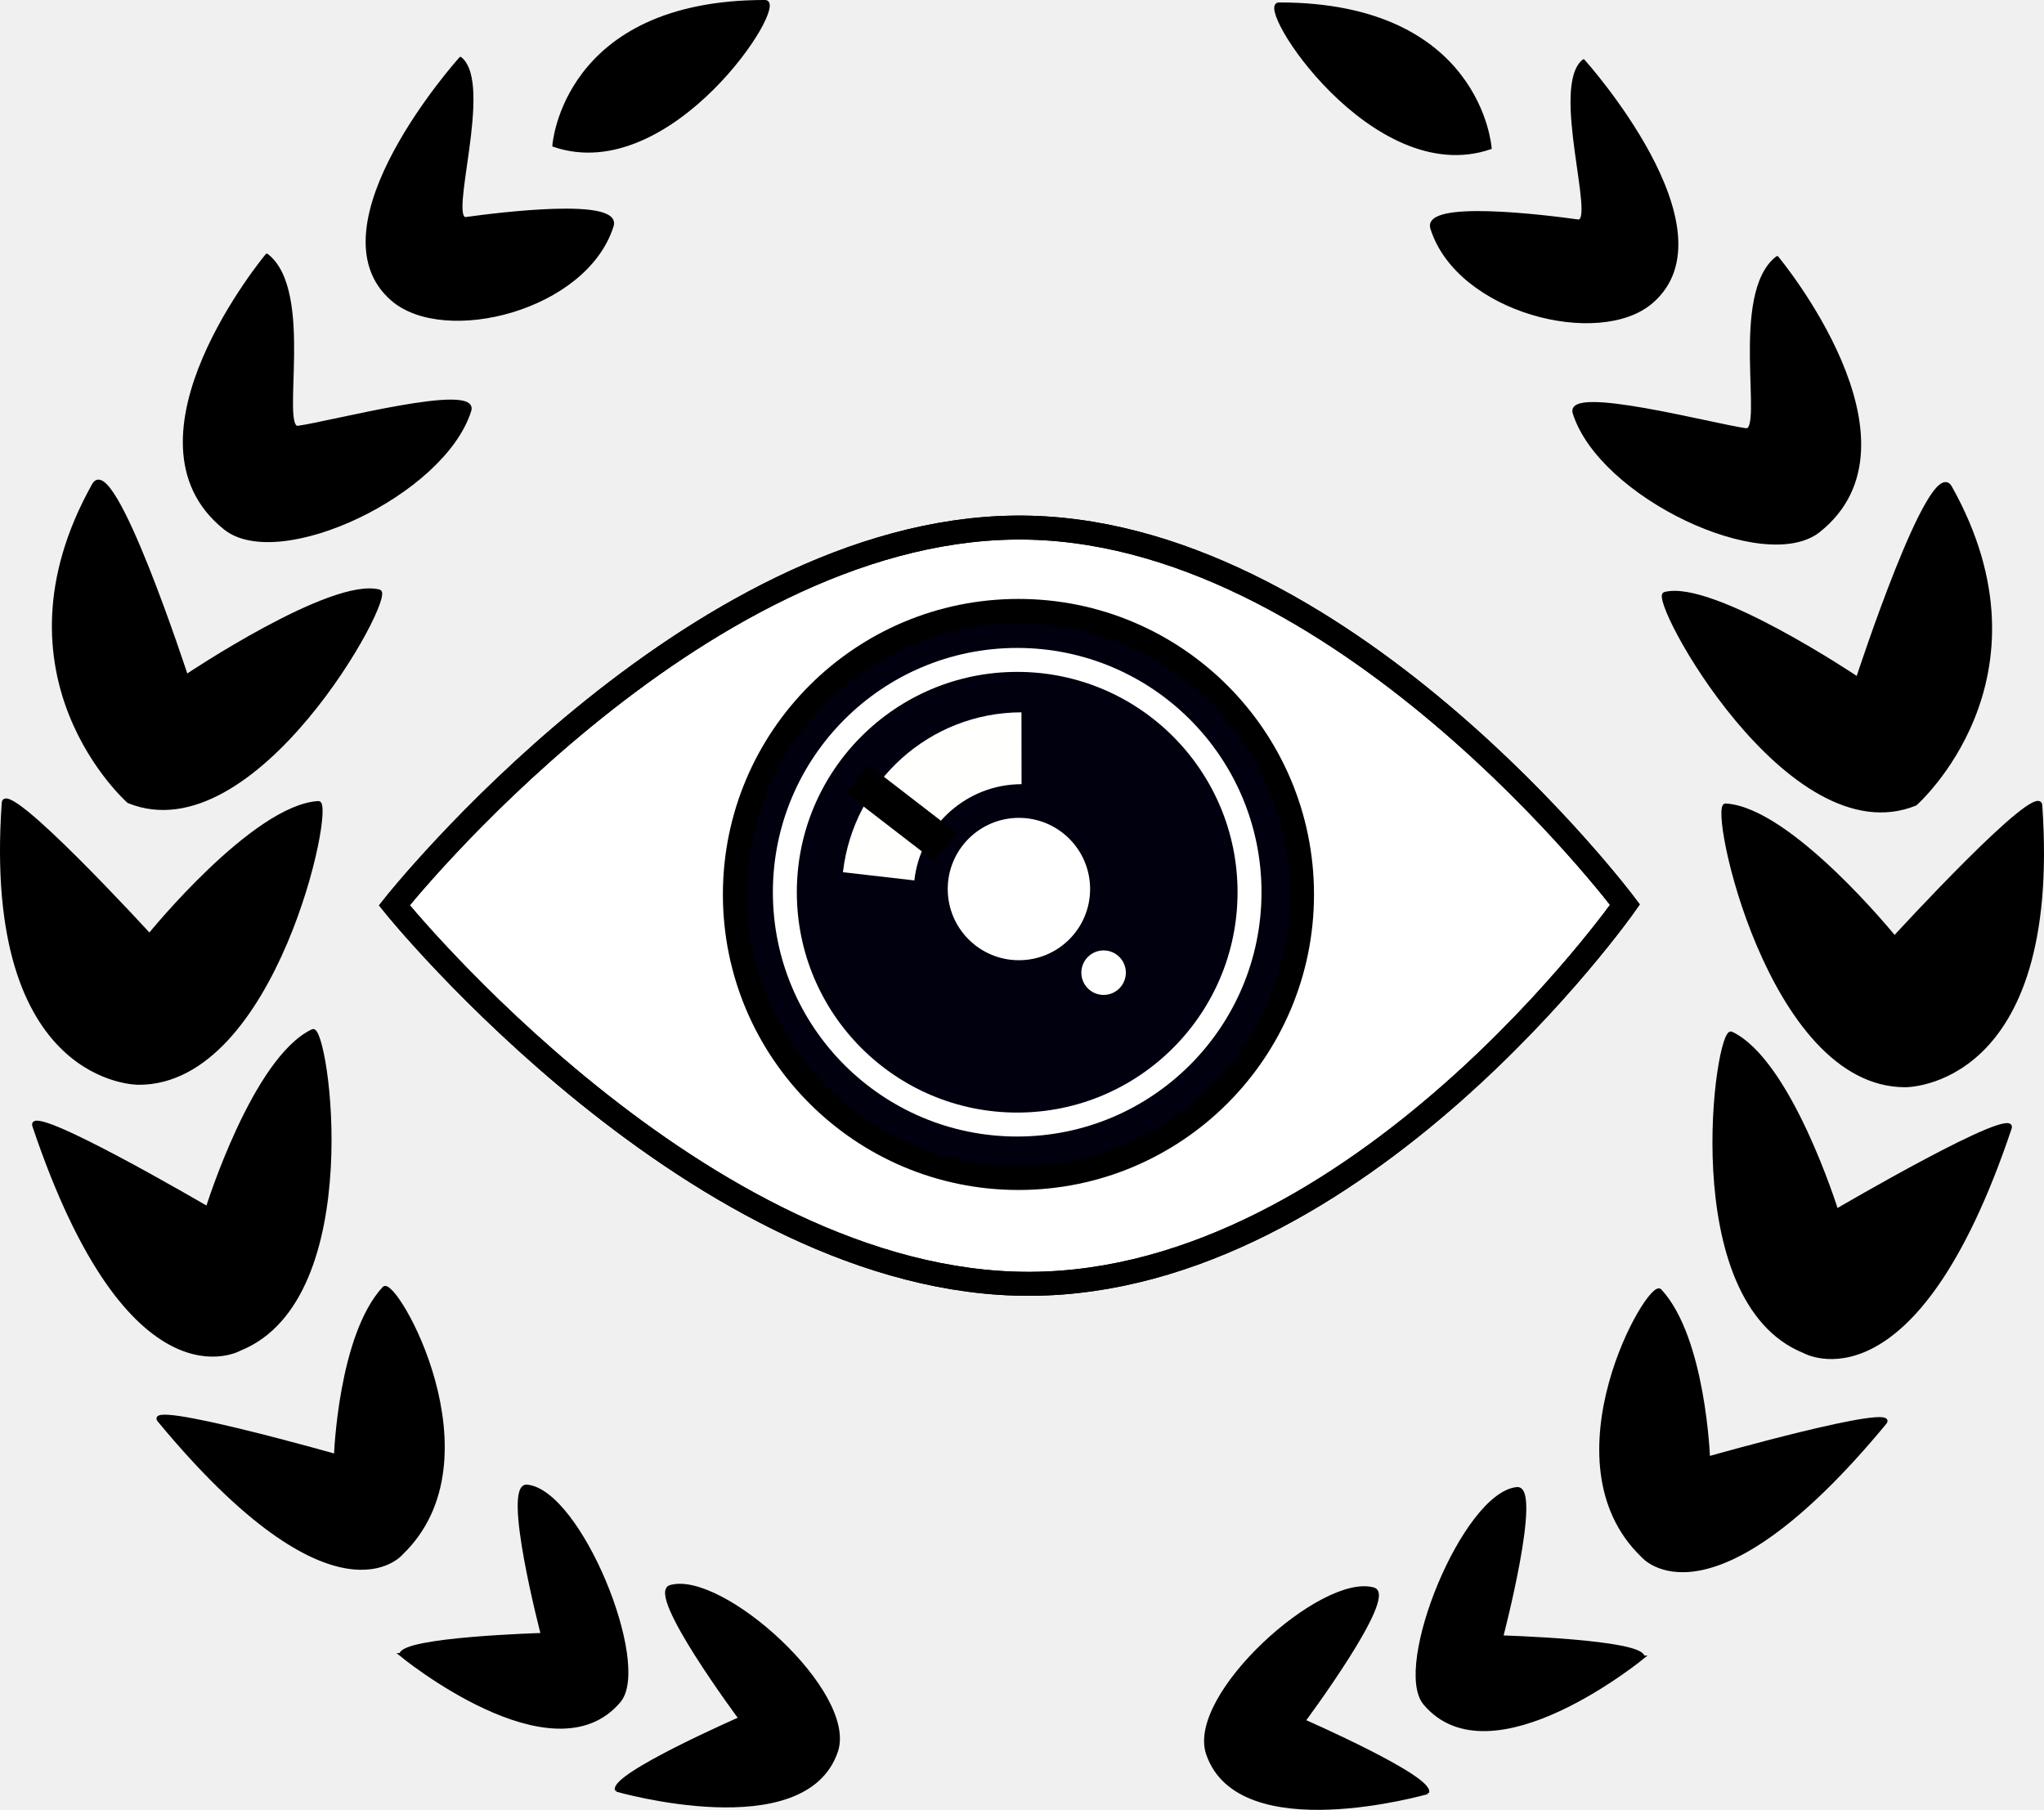
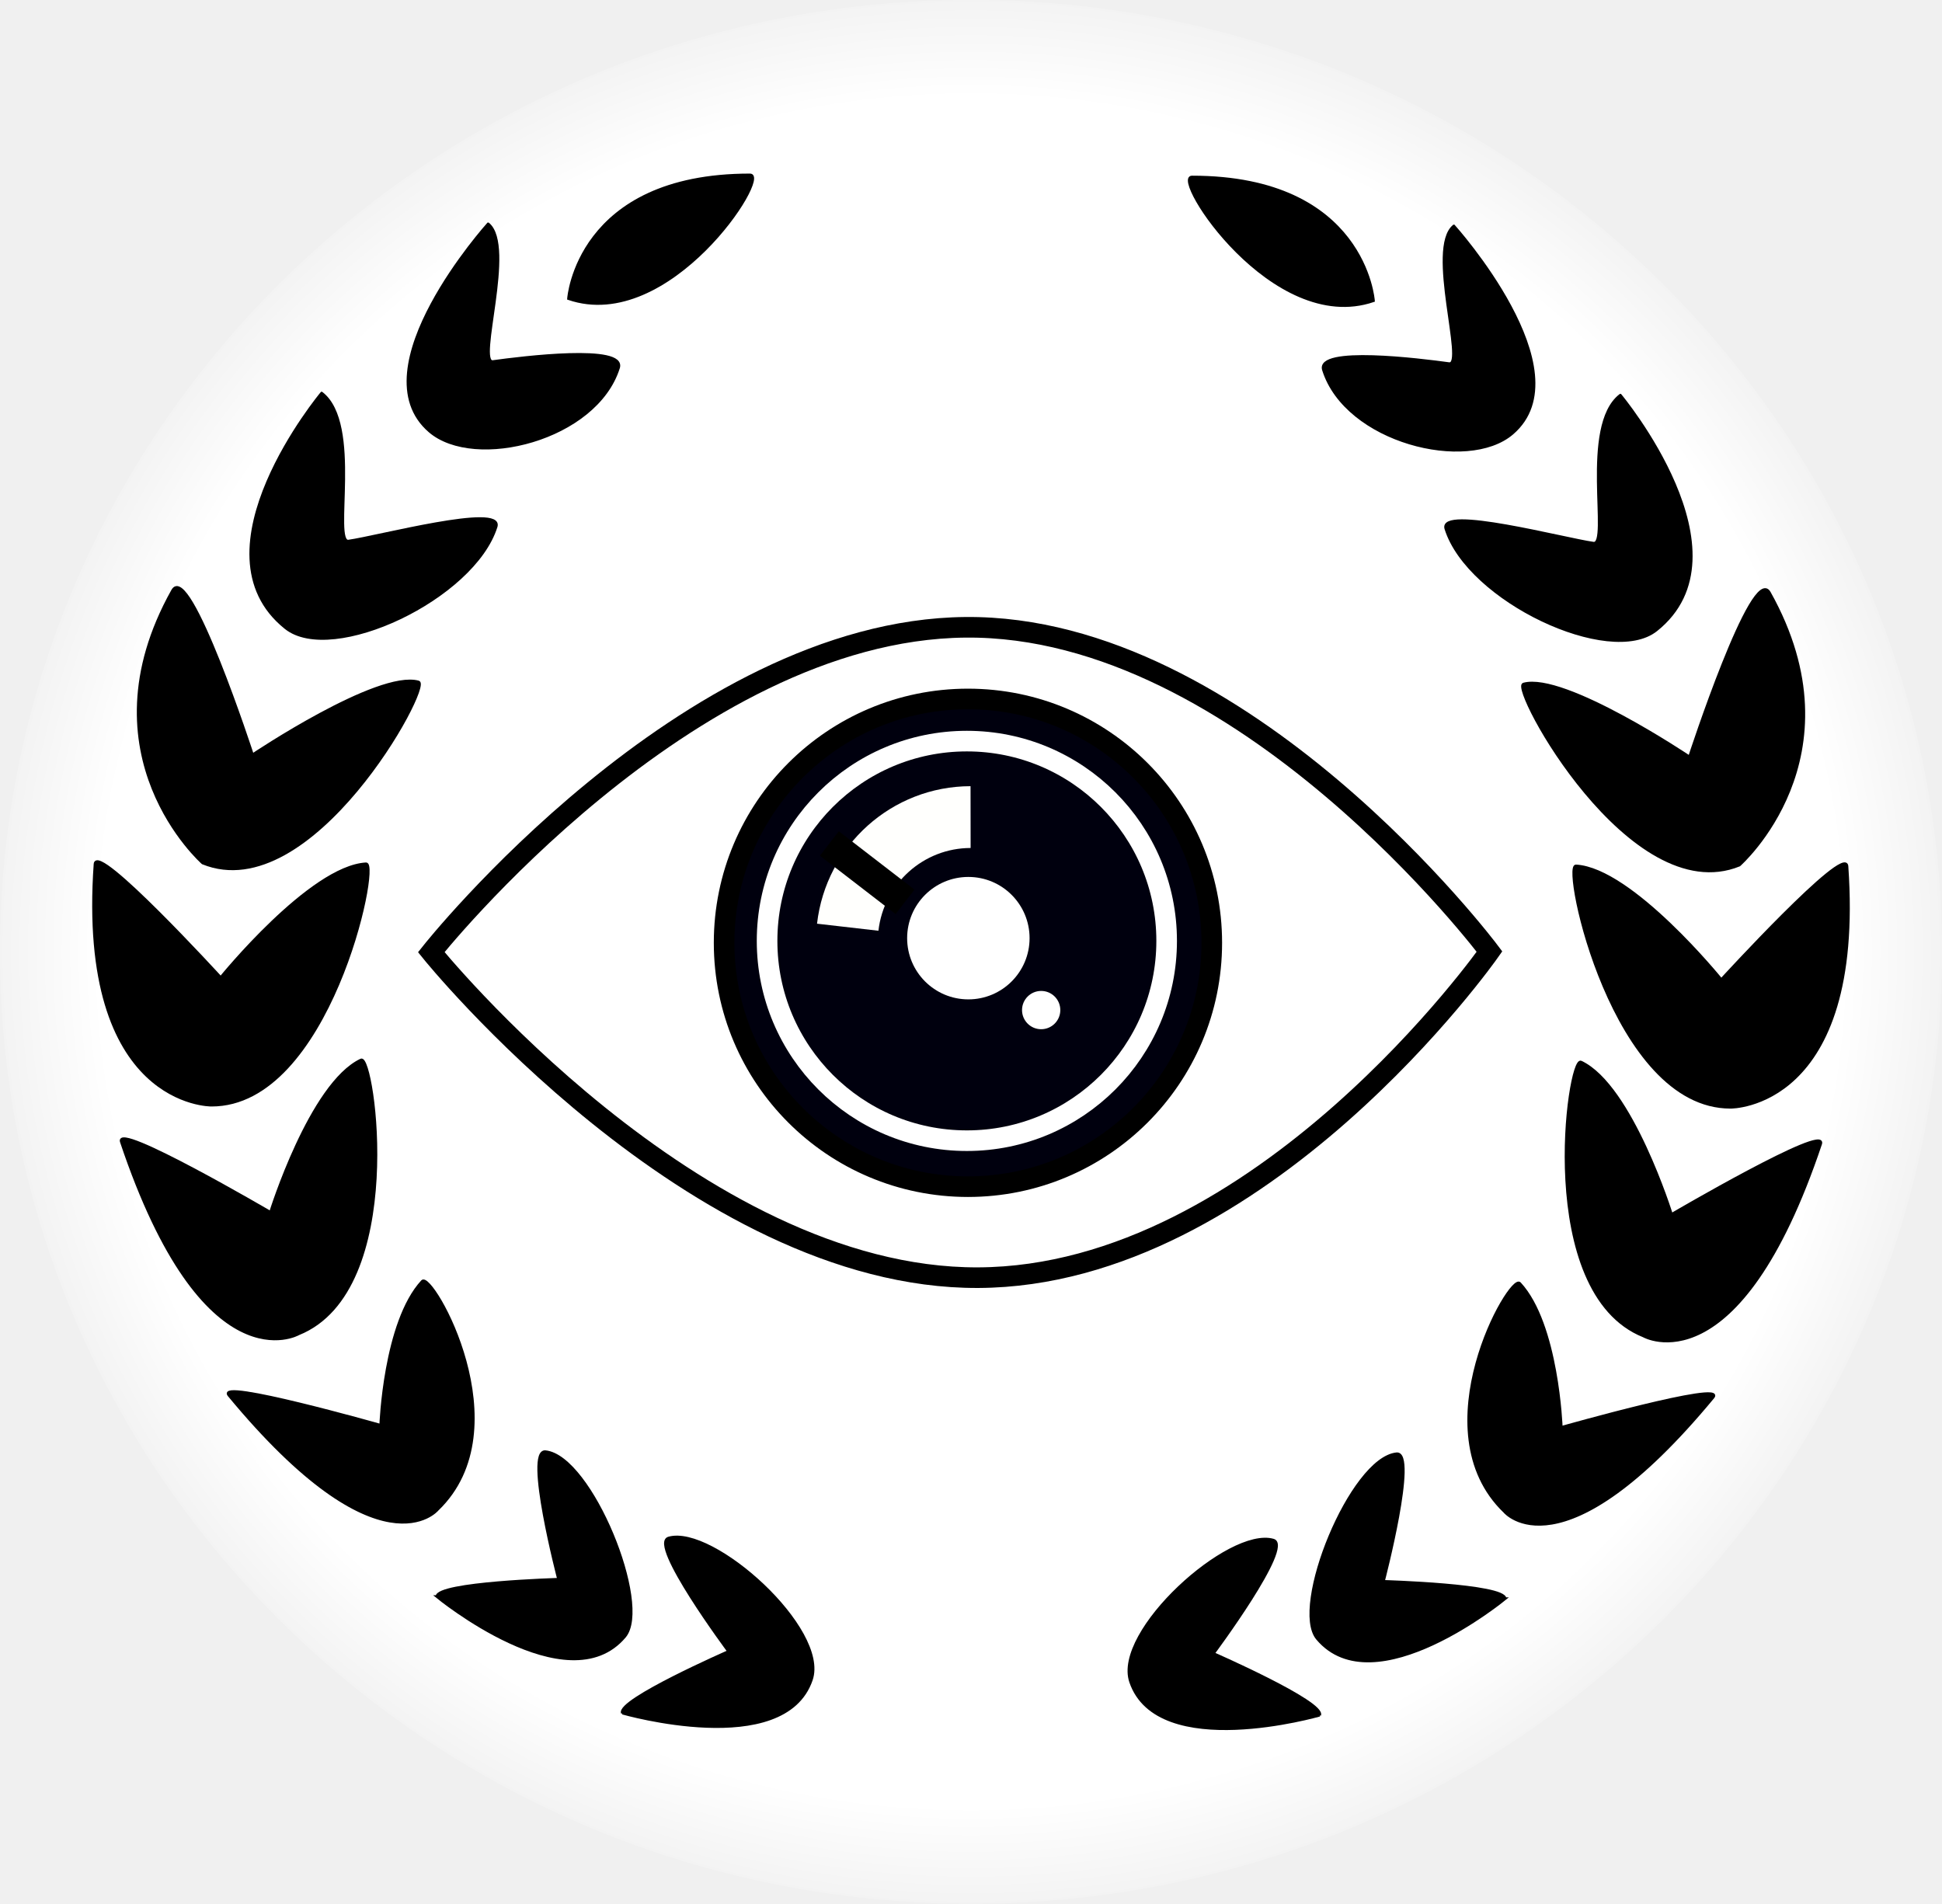
- <svg xmlns="http://www.w3.org/2000/svg" width="170.635mm" height="151.102mm" viewBox="0 0 170.635 151.102" version="1.1" id="svg8">
-   <defs id="defs2" />
-   <g id="layer3">
-     <path style="display:inline;fill:#ffffff;stroke:#000000;stroke-width:2;stroke-linecap:round;stroke-linejoin:miter;stroke-miterlimit:4;stroke-dasharray:none;stroke-opacity:1;fill-opacity:1" d="m 51.177,125.196 c 0,0 24.8,-31.277 51.858,-31.537 27.059,-0.26 50.881,31.481 50.881,31.481 0,0 -22.148,31.543 -49.644,31.657 C 76.777,156.911 51.177,125.196 51.177,125.196 Z" id="path1157-9" transform="translate(-18.26024,-49.61225)" />
+ <svg xmlns="http://www.w3.org/2000/svg" xmlns:xlink="http://www.w3.org/1999/xlink" width="188.537mm" height="184.806mm" viewBox="0 0 188.537 184.806" version="1.1" id="svg8">
+   <defs id="defs2">
+     <linearGradient id="linearGradient987">
+       <stop style="stop-color:#ffffff;stop-opacity:1;" offset="0.873" id="stop983" />
+       <stop style="stop-color:#ffffff;stop-opacity:0;" offset="1" id="stop985" />
+     </linearGradient>
+     <radialGradient xlink:href="#linearGradient987" id="radialGradient989" cx="85.317" cy="75.551" fx="85.317" fy="75.551" r="90.608" gradientTransform="matrix(1.069307,0,0,1.048722,-5.913071,-3.68097)" gradientUnits="userSpaceOnUse" />
+   </defs>
+   <g id="layer3" transform="translate(8.95118,16.85231)">
+     <path style="display:inline;fill:#ffffff;fill-opacity:1;stroke:#000000;stroke-width:2;stroke-linecap:round;stroke-linejoin:miter;stroke-miterlimit:4;stroke-dasharray:none;stroke-opacity:1" d="m 51.177,125.196 c 0,0 24.8,-31.277 51.858,-31.537 27.059,-0.26 50.881,31.481 50.881,31.481 0,0 -22.148,31.543 -49.644,31.657 C 76.777,156.911 51.177,125.196 51.177,125.196 Z" id="path1157-9" transform="translate(-18.26024,-49.61225)" />
+     <ellipse style="display:inline;fill:url(#radialGradient989);fill-opacity:1;stroke:none;stroke-width:4.9;stroke-linecap:round;stroke-linejoin:round;paint-order:markers fill stroke" id="path369" cx="85.317" cy="75.551" rx="94.268" ry="92.403" />
  </g>
-   <g id="layer2" style="display:inline" transform="translate(-18.26024,-49.61225)">
-     <circle style="fill:#00000e;fill-opacity:1;stroke:#000000;stroke-width:2;stroke-linecap:round;stroke-miterlimit:4;stroke-dasharray:none;stroke-opacity:1" id="path1169" cx="103.281" cy="124.289" r="23.673" />
+   <g id="layer2" style="display:inline" transform="translate(-9.309064,-32.75994)">
+     <circle style="display:inline;fill:#00000e;fill-opacity:1;stroke:#000000;stroke-width:2;stroke-linecap:round;stroke-miterlimit:4;stroke-dasharray:none;stroke-opacity:1" id="path1169" cx="103.281" cy="124.289" r="23.673" />
  </g>
-   <g id="layer1" style="display:inline" transform="translate(-18.26024,-49.61225)">
+   <g id="layer1" style="display:inline" transform="translate(-9.309064,-32.75994)">
    <path style="fill:#000000;fill-opacity:1;stroke:#000000;stroke-width:0.265px;stroke-linecap:butt;stroke-linejoin:miter;stroke-opacity:1" d="m 155.426,187.964 c 0,0 -12.693,10.443 -18.223,3.877 -2.579,-3.063 3.27,-17.482 7.687,-17.943 2.02,-0.211 -1.276,12.384 -1.276,12.384 0,0 11.801,0.336 11.811,1.682 z" id="path28" />
    <path style="fill:#000000;fill-opacity:1;stroke:#000000;stroke-width:0.265px;stroke-linecap:butt;stroke-linejoin:miter;stroke-opacity:1" d="m 137.426,199.269 c 0,0 -15.701,4.528 -18.348,-3.232 -1.671,-4.9 9.58,-14.984 13.849,-13.757 1.952,0.561 -5.822,11.005 -5.822,11.005 0,0 10.816,4.732 10.321,5.985 z" id="path28-0" />
    <path style="fill:#000000;fill-opacity:1;stroke:#000000;stroke-width:0.265px;stroke-linecap:butt;stroke-linejoin:miter;stroke-opacity:1" d="m 155.378,179.51 c 0,0 5.527,6.685 20.241,-11.095 1.364,-1.648 -14.737,2.92 -14.737,2.92 0,0 -0.353,-10.003 -4.033,-13.982 -0.907,-0.981 -9.681,14.259 -1.47,22.157 z" id="path913" />
    <path style="fill:#000000;fill-opacity:1;stroke:#000000;stroke-width:0.265px;stroke-linecap:butt;stroke-linejoin:miter;stroke-opacity:1" d="m 168.872,162.457 c 0,0 9.17,5.249 17.19,-18.645 0.681,-2.028 -14.479,6.851 -14.479,6.851 0,0 -3.886,-12.484 -8.789,-14.795 -1.209,-0.57 -4.494,22.341 6.078,26.588 z" id="path913-5" />
    <path style="fill:#000000;fill-opacity:1;stroke:#000000;stroke-width:0.265px;stroke-linecap:butt;stroke-linejoin:miter;stroke-opacity:1" d="m 177.315,140.251 c 0,0 12.954,0.168 11.302,-23.406 -0.15,-2.134 -12.199,11.025 -12.199,11.025 0,0 -8.699,-10.738 -14.11,-11.044 -1.334,-0.075 3.614,23.446 15.007,23.424 z" id="path913-5-3" />
    <path style="fill:#000000;fill-opacity:1;stroke:#000000;stroke-width:0.265px;stroke-linecap:butt;stroke-linejoin:miter;stroke-opacity:1" d="m 178.166,116.743 c 0,0 11.88,-10.441 2.919,-26.451 -1.614,-2.883 -7.752,15.957 -7.752,15.957 0,0 -12.17,-8.171 -16.114,-7.075 -1.288,0.358 10.392,21.858 20.947,17.569 z" id="path913-5-3-7" />
    <path style="fill:#000000;fill-opacity:1;stroke:#000000;stroke-width:0.265px;stroke-linecap:butt;stroke-linejoin:miter;stroke-opacity:1" d="m 166.618,71.131 c 0,0 12.797,15.351 3.49,22.787 -4.498,3.594 -18.236,-2.866 -20.425,-9.825 -0.706,-2.245 11.523,1.015 14.322,1.403 1.655,0.229 -1.268,-11.362 2.612,-14.365 z" id="path1010" />
    <path style="fill:#000000;fill-opacity:1;stroke:#000000;stroke-width:0.265px;stroke-linecap:butt;stroke-linejoin:miter;stroke-opacity:1" d="m 150.453,54.702 c 0,0 12.677,14.094 5.678,20.12 -4.363,3.757 -16.142,0.808 -18.331,-6.151 -0.706,-2.245 9.387,-0.993 12.186,-0.606 1.655,0.229 -2.154,-11.188 0.466,-13.363 z" id="path1010-9" />
    <path style="fill:#000000;fill-opacity:1;stroke:#000000;stroke-width:0.265px;stroke-linecap:butt;stroke-linejoin:miter;stroke-opacity:1" d="m 142.649,61.952 c 0,0 -0.832,-12.012 -17.62,-12.004 -2.007,10e-4 7.851,15.337 17.62,12.004 z" id="path1032" />
    <path style="fill:#000000;fill-opacity:1;stroke:#000000;stroke-width:0.265px;stroke-linecap:butt;stroke-linejoin:miter;stroke-opacity:1" d="m 51.729,187.76 c 0,0 12.693,10.443 18.223,3.877 2.579,-3.063 -3.27,-17.482 -7.687,-17.943 -2.02,-0.211 1.276,12.384 1.276,12.384 0,0 -11.801,0.336 -11.811,1.682 z" id="path28-2" />
    <path style="fill:#000000;fill-opacity:1;stroke:#000000;stroke-width:0.265px;stroke-linecap:butt;stroke-linejoin:miter;stroke-opacity:1" d="m 69.729,199.065 c 0,0 15.701,4.528 18.348,-3.232 1.671,-4.9 -9.58,-14.984 -13.849,-13.757 -1.952,0.561 5.822,11.005 5.822,11.005 0,0 -10.816,4.732 -10.321,5.985 z" id="path28-0-6" />
    <path style="fill:#000000;fill-opacity:1;stroke:#000000;stroke-width:0.265px;stroke-linecap:butt;stroke-linejoin:miter;stroke-opacity:1" d="m 51.777,179.307 c 0,0 -5.527,6.685 -20.241,-11.095 -1.364,-1.648 14.737,2.92 14.737,2.92 0,0 0.353,-10.003 4.033,-13.982 0.907,-0.981 9.681,14.259 1.47,22.157 z" id="path913-1" />
    <path style="fill:#000000;fill-opacity:1;stroke:#000000;stroke-width:0.265px;stroke-linecap:butt;stroke-linejoin:miter;stroke-opacity:1" d="m 38.283,162.254 c 0,0 -9.17,5.249 -17.19,-18.645 -0.681,-2.028 14.479,6.851 14.479,6.851 0,0 3.886,-12.484 8.789,-14.795 1.209,-0.57 4.494,22.341 -6.078,26.588 z" id="path913-5-5" />
    <path style="fill:#000000;fill-opacity:1;stroke:#000000;stroke-width:0.265px;stroke-linecap:butt;stroke-linejoin:miter;stroke-opacity:1" d="m 29.84,140.047 c 0,0 -12.954,0.168 -11.302,-23.406 0.15,-2.134 12.199,11.025 12.199,11.025 0,0 8.699,-10.738 14.11,-11.044 1.334,-0.075 -3.614,23.446 -15.007,23.424 z" id="path913-5-3-0" />
    <path style="fill:#000000;fill-opacity:1;stroke:#000000;stroke-width:0.265px;stroke-linecap:butt;stroke-linejoin:miter;stroke-opacity:1" d="m 28.989,116.539 c 0,0 -11.88,-10.441 -2.919,-26.451 1.614,-2.883 7.752,15.957 7.752,15.957 0,0 12.17,-8.171 16.114,-7.075 1.288,0.358 -10.392,21.858 -20.947,17.569 z" id="path913-5-3-7-3" />
    <path style="fill:#000000;fill-opacity:1;stroke:#000000;stroke-width:0.265px;stroke-linecap:butt;stroke-linejoin:miter;stroke-opacity:1" d="m 40.537,70.927 c 0,0 -12.797,15.351 -3.49,22.787 4.498,3.594 18.236,-2.866 20.425,-9.825 0.706,-2.245 -11.523,1.015 -14.322,1.403 -1.655,0.229 1.268,-11.362 -2.612,-14.365 z" id="path1010-8" />
    <path style="fill:#000000;fill-opacity:1;stroke:#000000;stroke-width:0.265px;stroke-linecap:butt;stroke-linejoin:miter;stroke-opacity:1" d="m 56.702,54.499 c 0,0 -12.677,14.094 -5.678,20.12 4.363,3.757 16.142,0.808 18.331,-6.151 0.706,-2.245 -9.387,-0.993 -12.186,-0.606 -1.655,0.229 2.154,-11.188 -0.466,-13.363 z" id="path1010-9-7" />
    <path style="fill:#000000;fill-opacity:1;stroke:#000000;stroke-width:0.265px;stroke-linecap:butt;stroke-linejoin:miter;stroke-opacity:1" d="m 64.506,61.748 c 0,0 0.832,-12.012 17.62,-12.004 2.007,0.001 -7.851,15.337 -17.62,12.004 z" id="path1032-8" />
    <path style="fill:none;fill-opacity:1;stroke-width:3.165;stroke-miterlimit:4;stroke-dasharray:none" id="path1155" d="m 53.163,124.352 c 0.729,-0.904 1.563,-1.719 2.38,-2.542 1.358,-1.359 2.813,-2.615 4.249,-3.889 1.499,-1.332 2.973,-2.691 4.424,-4.075 1.343,-1.266 2.698,-2.52 4.06,-3.764 1.175,-1.074 2.39,-2.112 3.671,-3.058 1.306,-0.936 2.647,-1.817 4.009,-2.669 -0.077,0.59 1.732,-1.602 1.65,-0.969 -0.042,0.326 -1.055,0.26 -0.843,0.512 0.214,0.256 0.592,-0.307 0.891,-0.454 0.778,-0.384 0.963,-0.457 1.751,-0.808 1.57,-0.693 3.188,-1.269 4.807,-1.836 1.897,-0.687 3.811,-1.322 5.742,-1.906 2.44,-0.708 4.907,-1.322 7.377,-1.915 2.585,-0.646 5.197,-1.166 7.819,-1.629 2.012,-0.34 4.044,-0.573 6.086,-0.554 0.868,0.03 1.734,0.161 2.563,0.426 0.56,0.179 0.749,0.274 1.297,0.507 1.715,0.731 3.288,1.724 4.825,2.767 1.834,1.247 3.523,2.685 5.183,4.151 1.629,1.511 3.188,3.097 4.792,4.634 1.567,1.493 3.233,2.875 4.849,4.314 1.995,1.793 3.903,3.68 5.847,5.529 1.656,1.622 3.407,3.149 5.037,4.798 0.323,0.327 0.635,0.666 0.952,0.998 1.245,1.381 2.429,2.842 3.3,4.494 0.627,1.188 0.691,1.525 1.141,2.806 0.128,0.54 0.289,1.073 0.384,1.619 0.423,2.439 0.254,5.028 -0.661,7.343 -0.258,0.653 -0.617,1.262 -0.925,1.893 -0.434,0.631 -0.828,1.291 -1.302,1.893 -2.368,3.007 -5.554,5.293 -8.763,7.317 -0.591,0.373 -1.211,0.698 -1.816,1.047 -7.062,3.812 -14.536,6.88 -22.242,9.126 -1.71,0.498 -3.445,0.912 -5.167,1.367 -1.747,0.36 -3.483,0.77 -5.24,1.081 -3.417,0.604 -6.856,1.033 -10.326,1.166 -3.006,0.116 -6.312,0.028 -9.293,-0.479 -1.362,-0.232 -2.685,-0.652 -4.027,-0.979 -1.186,-0.511 -2.424,-0.913 -3.557,-1.534 -3.227,-1.768 -5.8,-4.435 -7.367,-7.774 -1.363,-2.903 -1.303,-4.108 -1.771,-7.257 0.028,-1.344 -0.036,-2.694 0.085,-4.033 0.38,-4.189 1.647,-8.257 3.395,-12.066 1.467,-3.195 2.1,-3.971 3.964,-6.896 2.377,-3.351 5.115,-6.47 8.424,-8.931 1.694,-1.26 1.106,-1.377 1.878,-1.201 1.791,-0.874 3.724,-1.35 5.698,-1.564 0.997,-0.108 1.571,-0.115 2.569,-0.156 1.483,-0.039 2.966,-0.017 4.449,0.015 0,0 1.632,-1.182 1.632,-1.182 v 0 c -1.501,-0.007 -3.002,-0.023 -4.502,0.011 -0.983,0.038 -1.607,0.046 -2.59,0.149 -2.011,0.209 -3.982,0.687 -5.812,1.564 -2.042,1.157 -3.203,1.691 -4.934,3.014 -3.222,2.464 -5.87,5.569 -8.179,8.884 -0.686,1.094 -1.423,2.159 -2.059,3.283 -2.726,4.819 -4.72,10.198 -5.239,15.738 -0.127,1.352 -0.072,2.715 -0.108,4.073 0.461,3.178 0.395,4.399 1.766,7.329 1.581,3.38 4.183,6.061 7.459,7.828 1.15,0.62 2.407,1.018 3.611,1.527 1.362,0.32 2.706,0.735 4.087,0.96 2.991,0.487 6.383,0.559 9.394,0.434 3.462,-0.143 6.957,-0.578 10.368,-1.178 1.757,-0.309 3.495,-0.716 5.243,-1.074 1.722,-0.453 3.456,-0.865 5.167,-1.36 7.622,-2.204 15.028,-5.189 22.029,-8.919 1.502,-0.867 3.027,-1.695 4.507,-2.6 0.93,-0.568 1.832,-1.184 2.72,-1.816 2.272,-1.618 4.441,-3.418 6.171,-5.623 0.482,-0.614 0.882,-1.287 1.323,-1.931 0.312,-0.643 0.675,-1.264 0.935,-1.93 0.918,-2.35 1.08,-4.98 0.666,-7.454 -0.093,-0.555 -0.251,-1.097 -0.376,-1.646 -0.452,-1.316 -0.503,-1.629 -1.141,-2.85 -0.871,-1.668 -2.058,-3.147 -3.314,-4.537 -0.319,-0.334 -0.632,-0.675 -0.957,-1.003 -1.631,-1.65 -3.38,-3.18 -5.04,-4.799 -1.937,-1.853 -3.847,-3.734 -5.811,-5.558 -1.605,-1.446 -3.259,-2.838 -4.838,-4.314 -1.609,-1.537 -3.172,-3.121 -4.801,-4.637 -1.661,-1.476 -3.356,-2.914 -5.187,-4.177 -1.529,-1.059 -3.092,-2.071 -4.795,-2.832 -0.523,-0.233 -0.762,-0.354 -1.299,-0.537 -0.843,-0.288 -1.731,-0.427 -2.62,-0.455 -2.073,-0.014 -4.133,0.229 -6.175,0.574 -2.628,0.465 -5.246,0.982 -7.836,1.627 -2.461,0.583 -4.917,1.193 -7.351,1.881 -1.919,0.571 -3.824,1.19 -5.708,1.868 -1.63,0.563 -3.254,1.146 -4.835,1.836 -0.895,0.393 -1.801,0.783 -2.659,1.254 -1.433,0.787 -2.854,1.6 -4.253,2.447 -1.371,0.858 -2.722,1.746 -4.032,2.696 -1.265,0.958 -2.474,1.99 -3.639,3.067 -1.357,1.243 -2.707,2.494 -4.042,3.761 -1.45,1.383 -2.927,2.737 -4.425,4.068 -1.445,1.28 -2.903,2.547 -4.27,3.911 -0.85,0.849 -1.706,1.694 -2.487,2.608 0,0 1.986,-0.844 1.986,-0.844 z" />
    <path style="fill:none;stroke:#000000;stroke-width:2;stroke-linecap:round;stroke-linejoin:miter;stroke-miterlimit:4;stroke-dasharray:none;stroke-opacity:1" d="m 51.177,125.196 c 0,0 24.8,-31.277 51.858,-31.537 27.059,-0.26 50.881,31.481 50.881,31.481 0,0 -22.148,31.543 -49.644,31.657 C 76.777,156.911 51.177,125.196 51.177,125.196 Z" id="path1157" />
    <circle style="fill:#ffffff;fill-opacity:1;stroke:none;stroke-width:2;stroke-linecap:round;stroke-miterlimit:4;stroke-dasharray:none;stroke-opacity:1" id="path1171" cx="103.321" cy="123.837" r="5.943" />
    <circle style="fill:#ffffff;fill-opacity:1;stroke:none;stroke-width:2;stroke-linecap:round;stroke-miterlimit:4;stroke-dasharray:none;stroke-opacity:1" id="path1171-7" cx="110.39" cy="130.819" r="1.858" />
    <circle style="fill:none;fill-opacity:1;stroke:#ffffff;stroke-width:2;stroke-linecap:round;stroke-miterlimit:4;stroke-dasharray:none;stroke-opacity:1" id="path1197" cx="103.176" cy="124.103" r="19.396" />
    <path style="fill:none;fill-opacity:1;stroke:#fffffd;stroke-width:6;stroke-linecap:butt;stroke-miterlimit:4;stroke-dasharray:none;stroke-opacity:1" id="path1171-0" d="M 91.61,122.775 A 12.022,12.075 0 0 1 103.537,112.083" />
    <path style="fill:none;stroke:#000000;stroke-width:3;stroke-linecap:butt;stroke-linejoin:miter;stroke-miterlimit:4;stroke-dasharray:none;stroke-opacity:1" d="m 89.826,114.645 7.349,5.666" id="path1232" />
  </g>
</svg>
